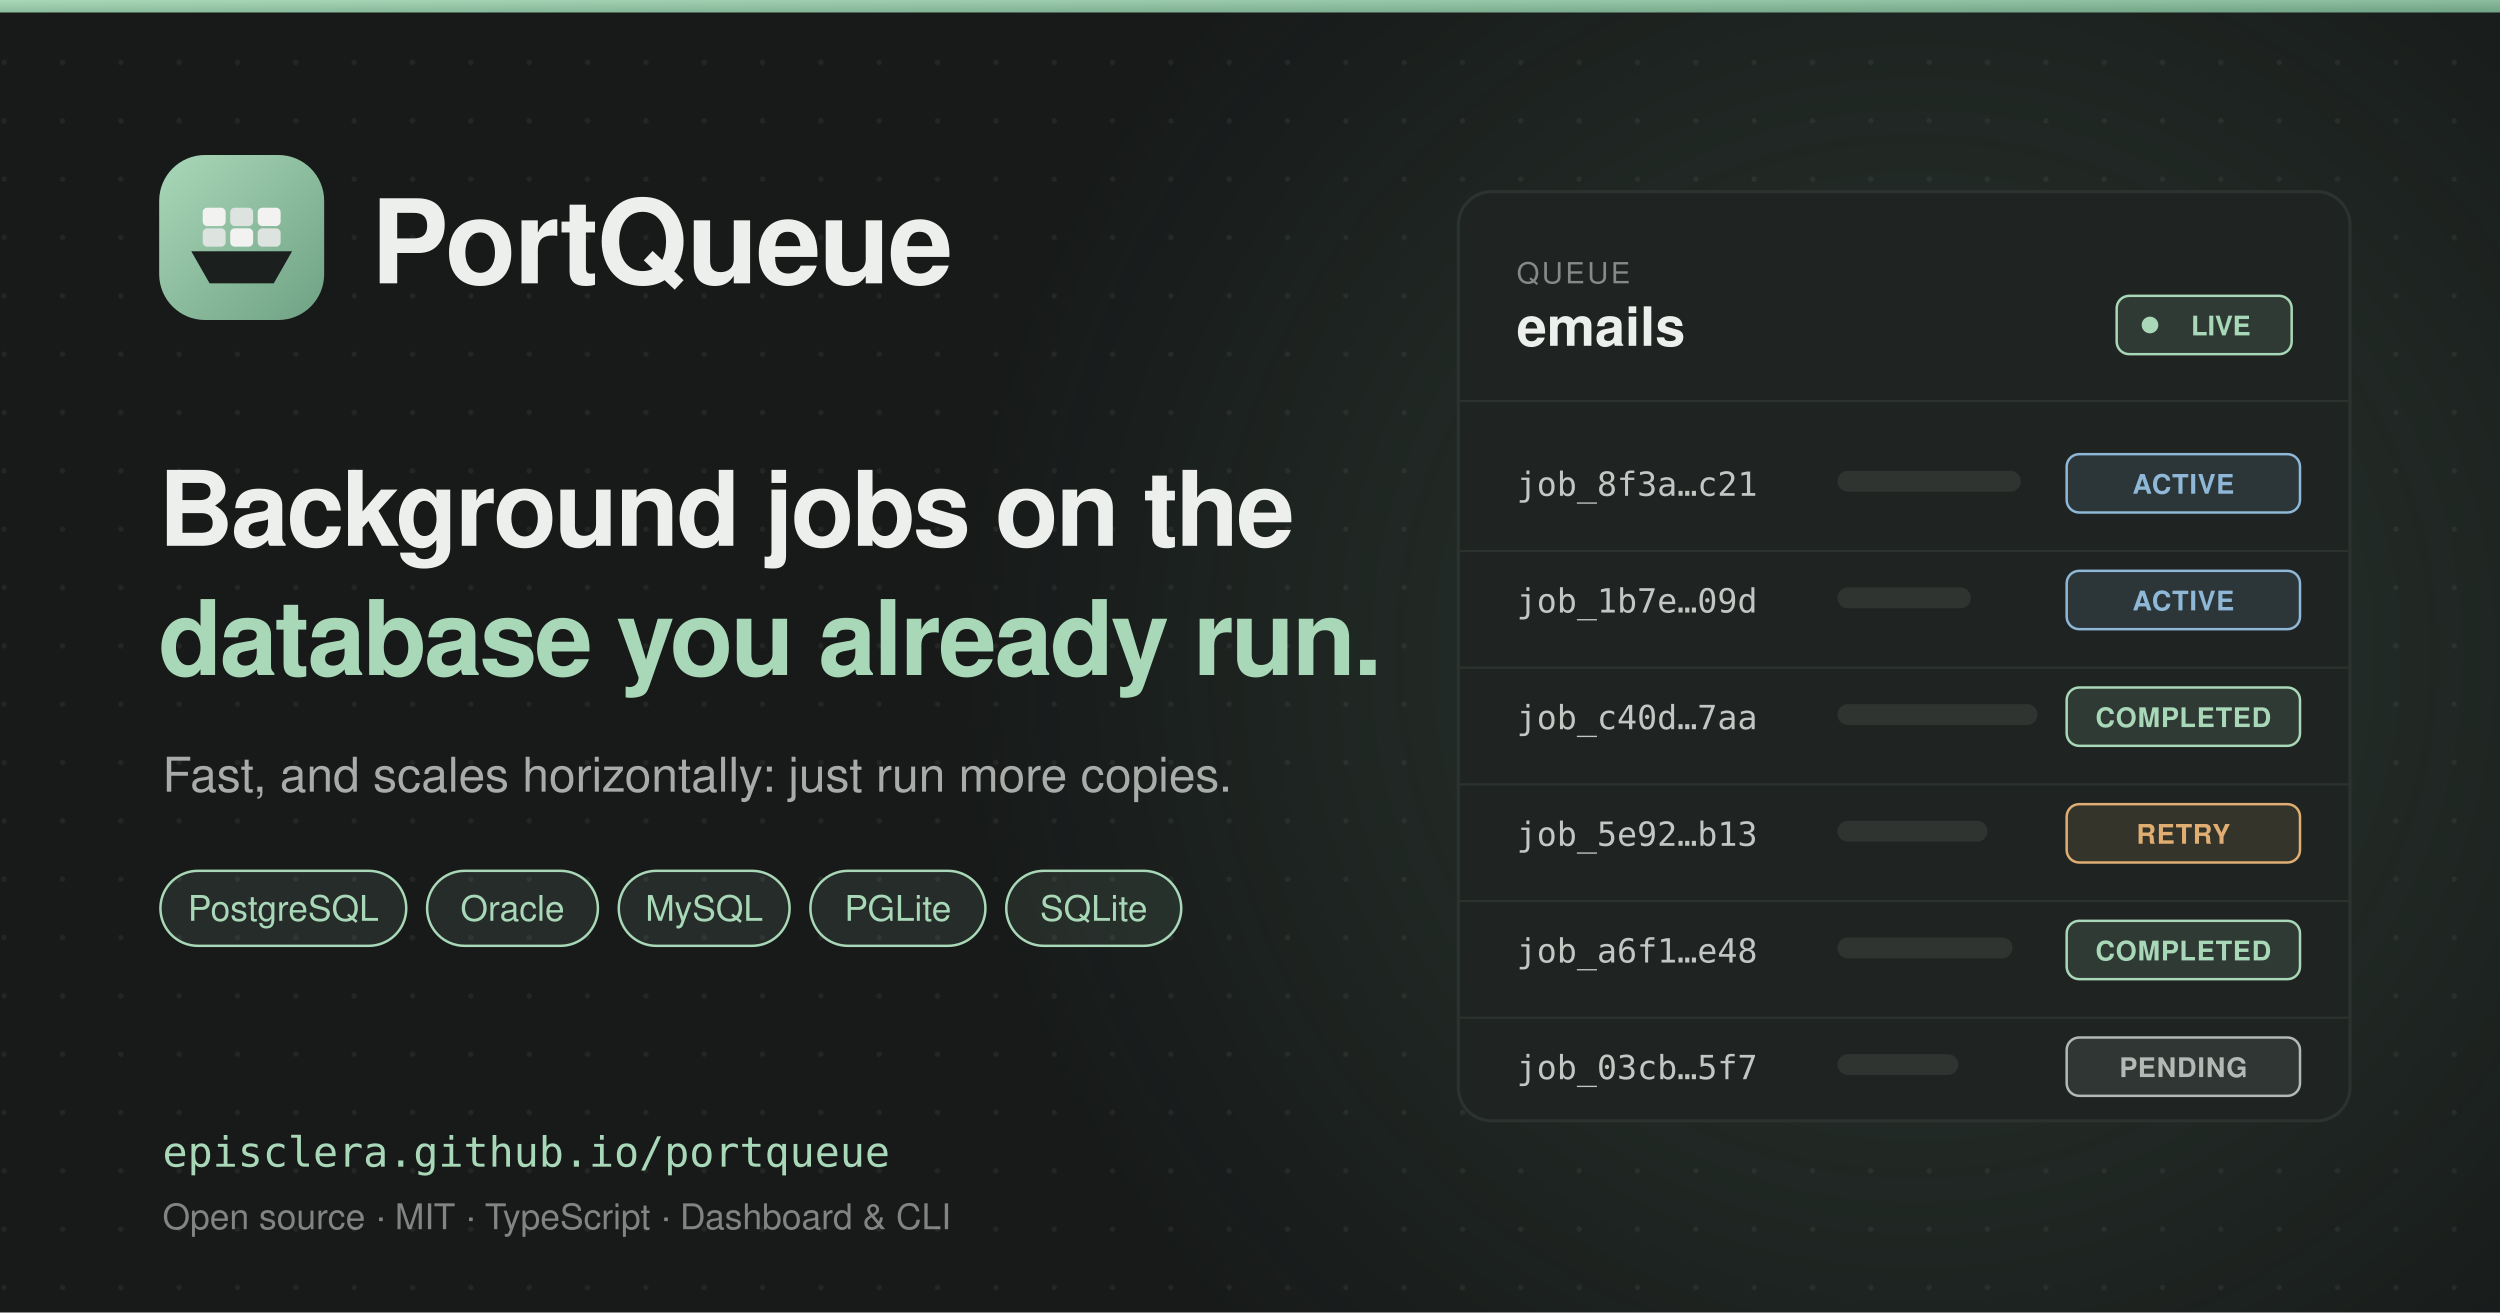
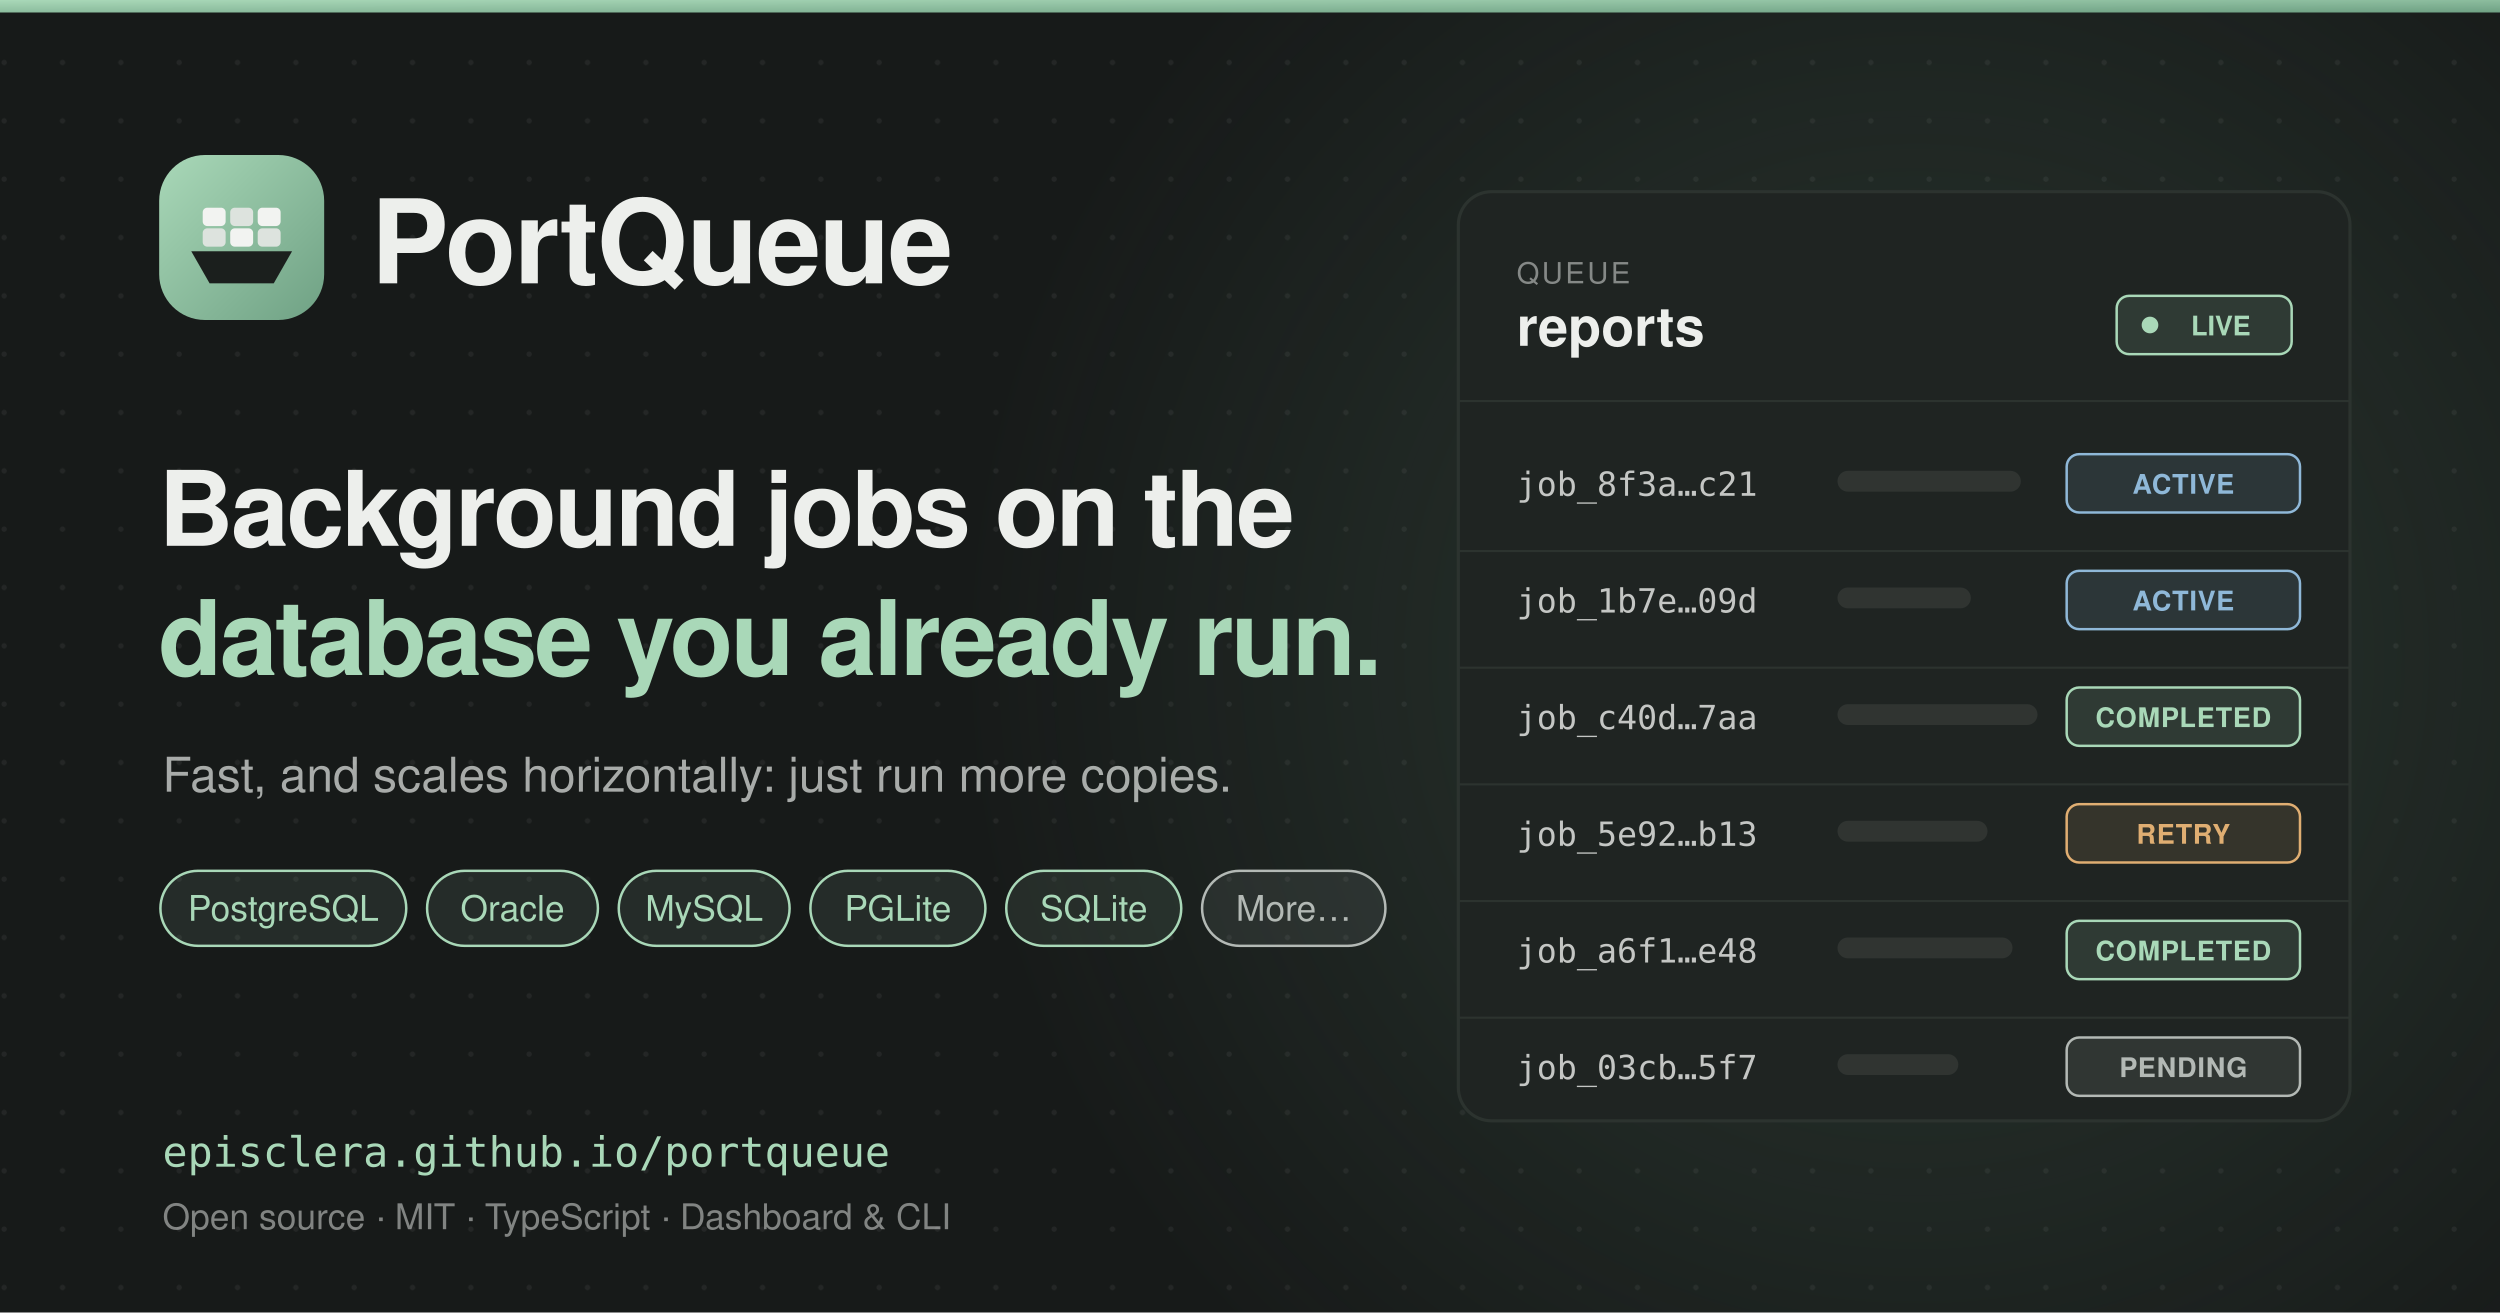
<svg xmlns="http://www.w3.org/2000/svg" width="1200" height="630" viewBox="0 0 1200 630" role="img" aria-label="PortQueue: background jobs on the database you already run">
  <defs>
    <linearGradient id="brand" x1="0" y1="0" x2="1" y2="1">
      <stop offset="0" stop-color="#A9D8B8" />
      <stop offset="1" stop-color="#6FA184" />
    </linearGradient>
    <radialGradient id="glow" cx="920" cy="315" r="460" gradientUnits="userSpaceOnUse">
      <stop offset="0" stop-color="#6FA184" stop-opacity="0.22" />
      <stop offset="1" stop-color="#6FA184" stop-opacity="0" />
    </radialGradient>
    <pattern id="dots" width="28" height="28" patternUnits="userSpaceOnUse">
      <circle cx="2" cy="2" r="1.3" fill="#EDEFEC" fill-opacity="0.06" />
    </pattern>
  </defs>
  <rect width="1200" height="630" fill="#171A19" />
  <rect width="1200" height="630" fill="url(#dots)" />
  <rect width="1200" height="630" fill="url(#glow)" />
  <rect width="1200" height="6" fill="url(#brand)" />
  <g transform="translate(72,70) scale(2.2)">
    <rect x="2" y="2" width="36" height="36" rx="10" fill="url(#brand)" />
    <path d="M9 23 L31 23 L27 30 L13 30 Z" fill="#1B1F1D" />
    <rect x="11.5" y="13.5" width="5" height="4" rx="1" fill="#F2F3F1" />
    <rect x="17.5" y="13.5" width="5" height="4" rx="1" fill="#DDE3DE" />
    <rect x="23.5" y="13.5" width="5" height="4" rx="1" fill="#F2F3F1" />
    <rect x="11.5" y="18" width="5" height="4" rx="1" fill="#DDE3DE" />
    <rect x="17.5" y="18" width="5" height="4" rx="1" fill="#F2F3F1" />
    <rect x="23.5" y="18" width="5" height="4" rx="1" fill="#DDE3DE" />
  </g>
  <text x="178" y="136" font-family="'Space Grotesk', 'Helvetica Neue', Helvetica, Arial, sans-serif" font-size="56" font-weight="700" fill="#EDEFEC" letter-spacing="-1">PortQueue</text>
  <g font-family="'Space Grotesk', 'Helvetica Neue', Helvetica, Arial, sans-serif" font-weight="700" letter-spacing="-1.2">
    <text x="76" y="262" font-size="50" fill="#EDEFEC">Background jobs on the</text>
    <text x="76" y="324" font-size="50" fill="#A9D8B8">database you already run.</text>
  </g>
  <text x="78" y="380" font-family="'Helvetica Neue', Helvetica, Arial, sans-serif" font-size="23" font-weight="400" fill="#EDEFEC" fill-opacity="0.68">Fast, and scales horizontally: just run more copies.</text>
  <g font-family="'Helvetica Neue', Helvetica, Arial, sans-serif" font-size="17" font-weight="500" fill="#A9D8B8" text-anchor="middle">
    <g>
      <rect x="77" y="418" width="118" height="36" rx="18" fill="#A9D8B8" fill-opacity="0.1" stroke="#A9D8B8" stroke-width="1.2" />
      <text x="136" y="442">PostgreSQL</text>
    </g>
    <g>
      <rect x="205" y="418" width="82" height="36" rx="18" fill="#A9D8B8" fill-opacity="0.1" stroke="#A9D8B8" stroke-width="1.2" />
      <text x="246" y="442">Oracle</text>
    </g>
    <g>
      <rect x="297" y="418" width="82" height="36" rx="18" fill="#A9D8B8" fill-opacity="0.1" stroke="#A9D8B8" stroke-width="1.2" />
      <text x="338" y="442">MySQL</text>
    </g>
    <g>
      <rect x="389" y="418" width="84" height="36" rx="18" fill="#A9D8B8" fill-opacity="0.1" stroke="#A9D8B8" stroke-width="1.2" />
      <text x="431" y="442">PGLite</text>
    </g>
    <g>
      <rect x="483" y="418" width="84" height="36" rx="18" fill="#A9D8B8" fill-opacity="0.1" stroke="#A9D8B8" stroke-width="1.2" />
      <text x="525" y="442">SQLite</text>
    </g>
+     <g fill="#B3B9B5">
+       <rect x="577" y="418" width="88" height="36" rx="18" fill="#B3B9B5" fill-opacity="0.1" stroke="#B3B9B5" stroke-width="1.2" />
+       <text x="621" y="442">More…</text>
+     </g>
  </g>
  <text x="78" y="560" font-family="'JetBrains Mono', 'SF Mono', Menlo, monospace" font-size="20" font-weight="500" fill="#A9D8B8">episclera.github.io/portqueue</text>
  <text x="78" y="590" font-family="'Helvetica Neue', Helvetica, Arial, sans-serif" font-size="17" fill="#EDEFEC" fill-opacity="0.5">Open source · MIT · TypeScript · Dashboard &amp; CLI</text>
  <g transform="translate(700,92)">
    <rect width="428" height="446" rx="16" fill="#1F2422" stroke="#2C332F" stroke-width="1.5" />
    <text x="28" y="44" font-family="'Helvetica Neue', Helvetica, Arial, sans-serif" font-size="14" font-weight="500" fill="#EDEFEC" fill-opacity="0.5" letter-spacing="1.2">QUEUE</text>
-     <text x="28" y="74" font-family="'Space Grotesk', 'Helvetica Neue', Helvetica, Arial, sans-serif" font-size="26" font-weight="700" fill="#EDEFEC">emails</text>
+     <text x="28" y="74" font-family="'Space Grotesk', 'Helvetica Neue', Helvetica, Arial, sans-serif" font-size="26" font-weight="700" fill="#EDEFEC">reports</text>
    <g transform="translate(316,50)">
      <rect width="84" height="28" rx="6" fill="#A9D8B8" fill-opacity="0.12" stroke="#A9D8B8" stroke-width="1.2" />
      <circle cx="16" cy="14" r="4" fill="#A9D8B8" />
      <text x="50" y="19" font-family="'Helvetica Neue', Helvetica, Arial, sans-serif" font-size="13" font-weight="600" fill="#A9D8B8" text-anchor="middle">LIVE</text>
    </g>
    <rect x="0" y="100" width="428" height="1" fill="#2C332F" />
    <g font-family="'JetBrains Mono', 'SF Mono', Menlo, monospace" font-size="16" fill="#EDEFEC" fill-opacity="0.8">
      <text x="28" y="146">job_8f3a…c21</text>
      <text x="28" y="202">job_1b7e…09d</text>
      <text x="28" y="258">job_c40d…7aa</text>
      <text x="28" y="314">job_5e92…b13</text>
      <text x="28" y="370">job_a6f1…e48</text>
      <text x="28" y="426">job_03cb…5f7</text>
    </g>
    <g fill="#EDEFEC" fill-opacity="0.08">
      <rect x="182" y="134" width="88" height="10" rx="5" />
      <rect x="182" y="190" width="64" height="10" rx="5" />
      <rect x="182" y="246" width="96" height="10" rx="5" />
      <rect x="182" y="302" width="72" height="10" rx="5" />
      <rect x="182" y="358" width="84" height="10" rx="5" />
      <rect x="182" y="414" width="58" height="10" rx="5" />
    </g>
    <g fill="#2C332F">
      <rect x="0" y="172" width="428" height="1" />
      <rect x="0" y="228" width="428" height="1" />
      <rect x="0" y="284" width="428" height="1" />
      <rect x="0" y="340" width="428" height="1" />
      <rect x="0" y="396" width="428" height="1" />
    </g>
    <g font-family="'Helvetica Neue', Helvetica, Arial, sans-serif" font-size="13" font-weight="600" text-anchor="middle" letter-spacing="0.4">
      <rect x="292" y="126" width="112" height="28" rx="6" fill="#8FB8D8" fill-opacity="0.12" stroke="#8FB8D8" stroke-width="1.2" />
      <text x="348" y="145" fill="#8FB8D8">ACTIVE</text>
      <rect x="292" y="182" width="112" height="28" rx="6" fill="#8FB8D8" fill-opacity="0.12" stroke="#8FB8D8" stroke-width="1.2" />
      <text x="348" y="201" fill="#8FB8D8">ACTIVE</text>
      <rect x="292" y="238" width="112" height="28" rx="6" fill="#A9D8B8" fill-opacity="0.12" stroke="#A9D8B8" stroke-width="1.2" />
      <text x="348" y="257" fill="#A9D8B8">COMPLETED</text>
      <rect x="292" y="294" width="112" height="28" rx="6" fill="#E0AE72" fill-opacity="0.12" stroke="#E0AE72" stroke-width="1.2" />
      <text x="348" y="313" fill="#E0AE72">RETRY</text>
      <rect x="292" y="350" width="112" height="28" rx="6" fill="#A9D8B8" fill-opacity="0.12" stroke="#A9D8B8" stroke-width="1.2" />
      <text x="348" y="369" fill="#A9D8B8">COMPLETED</text>
      <rect x="292" y="406" width="112" height="28" rx="6" fill="#B3B9B5" fill-opacity="0.12" stroke="#B3B9B5" stroke-width="1.2" />
      <text x="348" y="425" fill="#B3B9B5">PENDING</text>
    </g>
  </g>
</svg>
